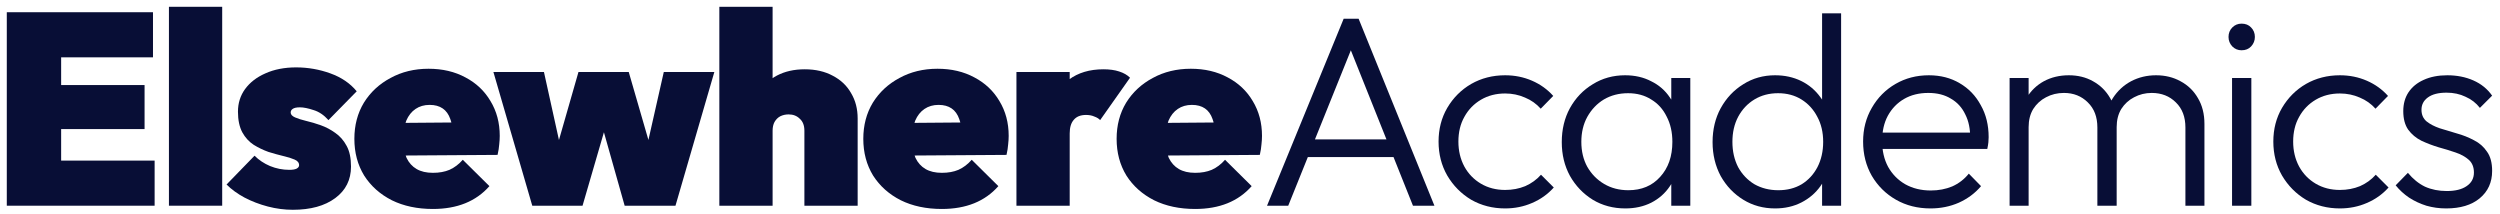
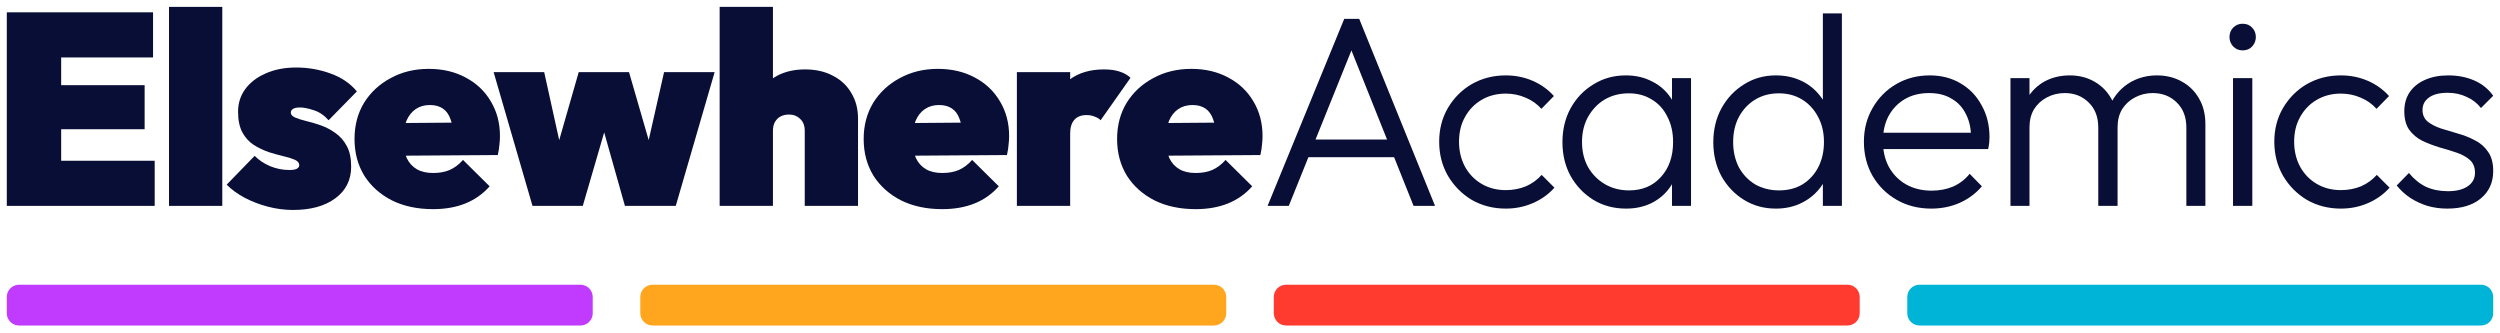
- <svg xmlns="http://www.w3.org/2000/svg" viewBox="123 291 368 31.5" width="368" height="31.5" fill="none">
-   <path d="M124 321.28V292.8H132V321.28H124ZM130.48 321.28V314.64H145.76V321.28H130.48ZM130.48 310V303.52H144.28V310H130.48ZM130.48 299.44V292.8H145.52V299.44H130.48Z" fill="#080E36" />
-   <path d="M147.867 321.28V292H155.707V321.28H147.867Z" fill="#080E36" />
-   <path d="M166.108 321.88C164.882 321.88 163.655 321.72 162.428 321.4C161.202 321.08 160.055 320.64 158.988 320.08C157.948 319.52 157.068 318.88 156.348 318.16L160.468 313.92C161.108 314.56 161.868 315.067 162.748 315.44C163.655 315.813 164.602 316 165.588 316C166.042 316 166.388 315.947 166.628 315.84C166.895 315.707 167.028 315.533 167.028 315.32C167.028 314.947 166.802 314.667 166.348 314.48C165.922 314.293 165.362 314.12 164.668 313.96C164.002 313.8 163.282 313.6 162.508 313.36C161.762 313.093 161.042 312.747 160.348 312.32C159.655 311.867 159.095 311.253 158.668 310.48C158.242 309.68 158.028 308.667 158.028 307.44C158.028 306.187 158.375 305.08 159.068 304.12C159.788 303.133 160.788 302.36 162.068 301.8C163.375 301.213 164.882 300.92 166.588 300.92C168.322 300.92 170.002 301.213 171.628 301.8C173.255 302.387 174.548 303.267 175.508 304.44L171.348 308.68C170.682 307.933 169.948 307.44 169.148 307.2C168.348 306.933 167.682 306.8 167.148 306.8C166.642 306.8 166.282 306.88 166.068 307.04C165.882 307.173 165.788 307.347 165.788 307.56C165.788 307.853 166.002 308.093 166.428 308.28C166.855 308.467 167.402 308.64 168.068 308.8C168.762 308.96 169.482 309.173 170.228 309.44C170.975 309.707 171.682 310.08 172.348 310.56C173.042 311.04 173.602 311.68 174.028 312.48C174.455 313.253 174.668 314.267 174.668 315.52C174.668 317.467 173.895 319.013 172.348 320.16C170.802 321.307 168.722 321.88 166.108 321.88Z" fill="#080E36" />
-   <path d="M186.722 321.76C184.429 321.76 182.416 321.333 180.683 320.48C178.949 319.6 177.589 318.387 176.603 316.84C175.643 315.267 175.163 313.467 175.163 311.44C175.163 309.44 175.629 307.667 176.562 306.12C177.522 304.573 178.829 303.36 180.483 302.48C182.136 301.573 184.003 301.12 186.083 301.12C188.136 301.12 189.949 301.547 191.522 302.4C193.096 303.227 194.322 304.387 195.202 305.88C196.109 307.373 196.562 309.08 196.562 311C196.562 311.4 196.536 311.827 196.483 312.28C196.456 312.707 196.376 313.213 196.243 313.8L178.483 313.92V309.12L193.323 309L189.683 311.12C189.683 310.053 189.549 309.187 189.283 308.52C189.043 307.827 188.669 307.307 188.162 306.96C187.656 306.613 187.016 306.44 186.243 306.44C185.443 306.44 184.749 306.64 184.163 307.04C183.576 307.44 183.123 308.013 182.803 308.76C182.509 309.507 182.363 310.413 182.363 311.48C182.363 312.573 182.523 313.493 182.843 314.24C183.189 314.96 183.683 315.507 184.323 315.88C184.963 316.253 185.763 316.44 186.722 316.44C187.656 316.44 188.469 316.293 189.162 316C189.882 315.68 190.536 315.187 191.123 314.52L195.043 318.4C194.056 319.52 192.869 320.36 191.483 320.92C190.096 321.48 188.509 321.76 186.722 321.76Z" fill="#080E36" />
-   <path d="M201.35 321.28L195.63 301.6H203.07L206.23 315.92L204.03 315.96L208.15 301.6H215.55L219.71 315.96L217.47 315.92L220.71 301.6H228.15L222.43 321.28H214.95L211.11 307.68H212.71L208.75 321.28H201.35Z" fill="#080E36" />
-   <path d="M241.407 321.28V310.24C241.407 309.467 241.181 308.88 240.727 308.48C240.301 308.053 239.754 307.84 239.087 307.84C238.634 307.84 238.221 307.933 237.847 308.12C237.501 308.307 237.221 308.587 237.007 308.96C236.821 309.307 236.727 309.733 236.727 310.24L233.687 308.88C233.687 307.28 234.007 305.907 234.647 304.76C235.314 303.613 236.221 302.733 237.367 302.12C238.541 301.507 239.901 301.2 241.447 301.2C243.047 301.2 244.434 301.52 245.607 302.16C246.781 302.773 247.674 303.627 248.287 304.72C248.927 305.787 249.247 307.027 249.247 308.44V321.28H241.407ZM228.887 321.28V292H236.727V321.28H228.887Z" fill="#080E36" />
-   <path d="M261.638 321.76C259.345 321.76 257.331 321.333 255.598 320.48C253.865 319.6 252.505 318.387 251.518 316.84C250.558 315.267 250.078 313.467 250.078 311.44C250.078 309.44 250.545 307.667 251.478 306.12C252.438 304.573 253.745 303.36 255.398 302.48C257.051 301.573 258.918 301.12 260.998 301.12C263.051 301.12 264.865 301.547 266.438 302.4C268.011 303.227 269.238 304.387 270.118 305.88C271.025 307.373 271.478 309.08 271.478 311C271.478 311.4 271.451 311.827 271.398 312.28C271.371 312.707 271.291 313.213 271.158 313.8L253.398 313.92V309.12L268.238 309L264.598 311.12C264.598 310.053 264.465 309.187 264.198 308.52C263.958 307.827 263.585 307.307 263.078 306.96C262.571 306.613 261.931 306.44 261.158 306.44C260.358 306.44 259.665 306.64 259.078 307.04C258.491 307.44 258.038 308.013 257.718 308.76C257.425 309.507 257.278 310.413 257.278 311.48C257.278 312.573 257.438 313.493 257.758 314.24C258.105 314.96 258.598 315.507 259.238 315.88C259.878 316.253 260.678 316.44 261.638 316.44C262.571 316.44 263.385 316.293 264.078 316C264.798 315.68 265.451 315.187 266.038 314.52L269.958 318.4C268.971 319.52 267.785 320.36 266.398 320.92C265.011 321.48 263.425 321.76 261.638 321.76Z" fill="#080E36" />
-   <path d="M272.62 321.28V301.6H280.46V321.28H272.62ZM280.46 310.64L276.82 307.4C277.833 305.267 279.007 303.707 280.34 302.72C281.7 301.707 283.393 301.2 285.42 301.2C286.327 301.2 287.1 301.307 287.74 301.52C288.407 301.733 288.94 302.04 289.34 302.44L284.94 308.68C284.753 308.467 284.473 308.293 284.1 308.16C283.753 308 283.34 307.92 282.86 307.92C282.06 307.92 281.46 308.16 281.06 308.64C280.66 309.093 280.46 309.76 280.46 310.64Z" fill="#080E36" />
-   <path d="M298.926 321.76C296.632 321.76 294.619 321.333 292.886 320.48C291.152 319.6 289.792 318.387 288.806 316.84C287.846 315.267 287.366 313.467 287.366 311.44C287.366 309.44 287.832 307.667 288.766 306.12C289.726 304.573 291.032 303.36 292.686 302.48C294.339 301.573 296.206 301.12 298.286 301.12C300.339 301.12 302.152 301.547 303.726 302.4C305.299 303.227 306.526 304.387 307.406 305.88C308.312 307.373 308.766 309.08 308.766 311C308.766 311.4 308.739 311.827 308.686 312.28C308.659 312.707 308.579 313.213 308.446 313.8L290.686 313.92V309.12L305.526 309L301.886 311.12C301.886 310.053 301.752 309.187 301.486 308.52C301.246 307.827 300.872 307.307 300.366 306.96C299.859 306.613 299.219 306.44 298.446 306.44C297.646 306.44 296.952 306.64 296.366 307.04C295.779 307.44 295.326 308.013 295.006 308.76C294.712 309.507 294.566 310.413 294.566 311.48C294.566 312.573 294.726 313.493 295.046 314.24C295.392 314.96 295.886 315.507 296.526 315.88C297.166 316.253 297.966 316.44 298.926 316.44C299.859 316.44 300.672 316.293 301.366 316C302.086 315.68 302.739 315.187 303.326 314.52L307.246 318.4C306.259 319.52 305.072 320.36 303.686 320.92C302.299 321.48 300.712 321.76 298.926 321.76Z" fill="#080E36" />
-   <path d="M309.507 321.28L320.787 293.76H322.988L334.147 321.28H330.988L321.268 296.96H322.427L312.628 321.28H309.507ZM314.667 314.12V311.52H329.068V314.12H314.667Z" fill="#080E36" />
-   <path d="M344.556 321.68C342.716 321.68 341.049 321.253 339.556 320.4C338.089 319.52 336.916 318.333 336.036 316.84C335.182 315.347 334.756 313.68 334.756 311.84C334.756 310 335.182 308.347 336.036 306.88C336.916 305.387 338.089 304.213 339.556 303.36C341.049 302.507 342.716 302.08 344.556 302.08C345.969 302.08 347.289 302.347 348.516 302.88C349.742 303.413 350.782 304.16 351.636 305.12L349.796 307C349.156 306.28 348.382 305.733 347.476 305.36C346.569 304.96 345.596 304.76 344.556 304.76C343.222 304.76 342.036 305.067 340.996 305.68C339.956 306.293 339.142 307.133 338.556 308.2C337.969 309.24 337.676 310.453 337.676 311.84C337.676 313.2 337.969 314.427 338.556 315.52C339.142 316.587 339.956 317.427 340.996 318.04C342.036 318.653 343.222 318.96 344.556 318.96C345.622 318.96 346.609 318.773 347.516 318.4C348.422 318 349.196 317.44 349.836 316.72L351.716 318.6C350.836 319.587 349.769 320.347 348.516 320.88C347.289 321.413 345.969 321.68 344.556 321.68Z" fill="#080E36" />
-   <path d="M362.253 321.68C360.466 321.68 358.866 321.253 357.452 320.4C356.039 319.52 354.919 318.347 354.092 316.88C353.292 315.413 352.893 313.76 352.893 311.92C352.893 310.053 353.292 308.387 354.092 306.92C354.919 305.427 356.039 304.253 357.452 303.4C358.866 302.52 360.453 302.08 362.213 302.08C363.653 302.08 364.933 302.373 366.053 302.96C367.199 303.52 368.119 304.32 368.812 305.36C369.533 306.373 369.973 307.56 370.133 308.92V314.8C369.973 316.16 369.533 317.36 368.812 318.4C368.119 319.44 367.199 320.253 366.053 320.84C364.933 321.4 363.666 321.68 362.253 321.68ZM362.693 319C364.639 319 366.199 318.347 367.372 317.04C368.572 315.733 369.173 314.013 369.173 311.88C369.173 310.467 368.893 309.227 368.333 308.16C367.799 307.067 367.039 306.227 366.053 305.64C365.093 305.027 363.959 304.72 362.652 304.72C361.319 304.72 360.132 305.027 359.092 305.64C358.079 306.253 357.266 307.107 356.652 308.2C356.066 309.267 355.773 310.493 355.773 311.88C355.773 313.267 356.066 314.493 356.652 315.56C357.266 316.627 358.093 317.467 359.133 318.08C360.173 318.693 361.359 319 362.693 319ZM369.012 321.28V316.24L369.573 311.6L369.012 307.08V302.48H371.812V321.28H369.012Z" fill="#080E36" />
-   <path d="M384.291 321.68C382.558 321.68 380.998 321.253 379.611 320.4C378.224 319.547 377.118 318.387 376.291 316.92C375.491 315.427 375.091 313.76 375.091 311.92C375.091 310.053 375.491 308.387 376.291 306.92C377.118 305.427 378.224 304.253 379.611 303.4C380.998 302.52 382.558 302.08 384.291 302.08C385.704 302.08 386.984 302.36 388.131 302.92C389.278 303.48 390.224 304.28 390.971 305.32C391.744 306.333 392.198 307.533 392.331 308.92V314.8C392.171 316.16 391.718 317.36 390.971 318.4C390.251 319.413 389.318 320.213 388.171 320.8C387.024 321.387 385.731 321.68 384.291 321.68ZM384.771 319C386.078 319 387.224 318.707 388.211 318.12C389.198 317.507 389.971 316.667 390.531 315.6C391.091 314.507 391.371 313.267 391.371 311.88C391.371 310.467 391.078 309.227 390.491 308.16C389.931 307.093 389.158 306.253 388.171 305.64C387.184 305.027 386.038 304.72 384.731 304.72C383.424 304.72 382.264 305.027 381.251 305.64C380.238 306.253 379.438 307.107 378.851 308.2C378.291 309.267 378.011 310.493 378.011 311.88C378.011 313.267 378.291 314.507 378.851 315.6C379.438 316.667 380.238 317.507 381.251 318.12C382.291 318.707 383.464 319 384.771 319ZM394.011 321.28H391.211V316.24L391.771 311.6L391.211 307.08V292.96H394.011V321.28Z" fill="#080E36" />
-   <path d="M407.169 321.68C405.276 321.68 403.583 321.253 402.089 320.4C400.596 319.547 399.409 318.373 398.529 316.88C397.676 315.387 397.249 313.707 397.249 311.84C397.249 310 397.676 308.347 398.529 306.88C399.383 305.387 400.543 304.213 402.009 303.36C403.476 302.507 405.116 302.08 406.929 302.08C408.636 302.08 410.143 302.467 411.449 303.24C412.783 304.013 413.823 305.093 414.569 306.48C415.343 307.84 415.729 309.413 415.729 311.2C415.729 311.413 415.716 311.667 415.689 311.96C415.663 312.227 415.609 312.547 415.529 312.92H399.249V310.52H414.009L413.009 311.4C413.036 310.013 412.796 308.827 412.289 307.84C411.809 306.827 411.103 306.053 410.169 305.52C409.263 304.96 408.156 304.68 406.849 304.68C405.489 304.68 404.303 304.973 403.289 305.56C402.276 306.147 401.476 306.973 400.889 308.04C400.329 309.08 400.049 310.32 400.049 311.76C400.049 313.2 400.343 314.467 400.929 315.56C401.543 316.653 402.383 317.507 403.449 318.12C404.543 318.733 405.796 319.04 407.209 319.04C408.356 319.04 409.409 318.84 410.369 318.44C411.329 318.013 412.143 317.387 412.809 316.56L414.609 318.4C413.729 319.44 412.636 320.253 411.329 320.84C410.049 321.4 408.663 321.68 407.169 321.68Z" fill="#080E36" />
-   <path d="M418.813 321.28V302.48H421.613V321.28H418.813ZM431.733 321.28V309.76C431.733 308.213 431.266 306.987 430.333 306.08C429.399 305.147 428.226 304.68 426.813 304.68C425.853 304.68 424.973 304.893 424.173 305.32C423.399 305.72 422.773 306.293 422.293 307.04C421.839 307.787 421.613 308.68 421.613 309.72L420.333 309.2C420.333 307.76 420.653 306.507 421.293 305.44C421.933 304.373 422.786 303.547 423.853 302.96C424.946 302.373 426.173 302.08 427.533 302.08C428.866 302.08 430.053 302.373 431.093 302.96C432.16 303.547 432.999 304.373 433.613 305.44C434.253 306.507 434.573 307.773 434.573 309.24V321.28H431.733ZM444.693 321.28V309.76C444.693 308.213 444.226 306.987 443.293 306.08C442.359 305.147 441.173 304.68 439.733 304.68C438.799 304.68 437.933 304.893 437.133 305.32C436.359 305.72 435.733 306.293 435.253 307.04C434.8 307.787 434.573 308.68 434.573 309.72L432.893 309.2C432.973 307.76 433.346 306.507 434.013 305.44C434.706 304.373 435.599 303.547 436.693 302.96C437.813 302.373 439.039 302.08 440.373 302.08C441.706 302.08 442.906 302.373 443.973 302.96C445.066 303.547 445.92 304.373 446.533 305.44C447.173 306.507 447.493 307.773 447.493 309.24V321.28H444.693Z" fill="#080E36" />
-   <path d="M451.558 321.28V302.48H454.398V321.28H451.558ZM452.958 298.4C452.425 298.4 451.971 298.213 451.598 297.84C451.225 297.44 451.038 296.973 451.038 296.44C451.038 295.88 451.225 295.413 451.598 295.04C451.971 294.667 452.425 294.48 452.958 294.48C453.545 294.48 454.011 294.667 454.358 295.04C454.731 295.413 454.918 295.88 454.918 296.44C454.918 296.973 454.731 297.44 454.358 297.84C454.011 298.213 453.545 298.4 452.958 298.4Z" fill="#080E36" />
-   <path d="M467.434 321.68C465.594 321.68 463.927 321.253 462.434 320.4C460.967 319.52 459.794 318.333 458.914 316.84C458.06 315.347 457.634 313.68 457.634 311.84C457.634 310 458.06 308.347 458.914 306.88C459.794 305.387 460.967 304.213 462.434 303.36C463.927 302.507 465.594 302.08 467.434 302.08C468.847 302.08 470.167 302.347 471.394 302.88C472.62 303.413 473.66 304.16 474.514 305.12L472.674 307C472.034 306.28 471.26 305.733 470.354 305.36C469.447 304.96 468.474 304.76 467.434 304.76C466.1 304.76 464.914 305.067 463.874 305.68C462.834 306.293 462.02 307.133 461.434 308.2C460.847 309.24 460.554 310.453 460.554 311.84C460.554 313.2 460.847 314.427 461.434 315.52C462.02 316.587 462.834 317.427 463.874 318.04C464.914 318.653 466.1 318.96 467.434 318.96C468.5 318.96 469.487 318.773 470.394 318.4C471.3 318 472.074 317.44 472.714 316.72L474.594 318.6C473.714 319.587 472.647 320.347 471.394 320.88C470.167 321.413 468.847 321.68 467.434 321.68Z" fill="#080E36" />
-   <path d="M483.082 321.68C482.069 321.68 481.096 321.547 480.162 321.28C479.229 320.987 478.376 320.587 477.602 320.08C476.856 319.573 476.202 318.973 475.642 318.28L477.442 316.44C478.189 317.347 479.029 318.027 479.962 318.48C480.922 318.907 481.989 319.12 483.162 319.12C484.416 319.12 485.389 318.88 486.082 318.4C486.802 317.92 487.162 317.253 487.162 316.4C487.162 315.6 486.909 314.973 486.402 314.52C485.896 314.067 485.242 313.707 484.442 313.44C483.669 313.173 482.842 312.92 481.962 312.68C481.082 312.413 480.242 312.093 479.442 311.72C478.642 311.32 477.989 310.773 477.482 310.08C477.002 309.387 476.762 308.48 476.762 307.36C476.762 306.293 477.016 305.373 477.522 304.6C478.056 303.8 478.802 303.187 479.762 302.76C480.749 302.307 481.909 302.08 483.242 302.08C484.656 302.08 485.936 302.333 487.082 302.84C488.229 303.347 489.149 304.093 489.842 305.08L488.042 306.88C487.482 306.16 486.776 305.613 485.922 305.24C485.096 304.84 484.162 304.64 483.122 304.64C481.922 304.64 481.002 304.88 480.362 305.36C479.749 305.813 479.442 306.413 479.442 307.16C479.442 307.88 479.696 308.453 480.202 308.88C480.709 309.28 481.349 309.613 482.122 309.88C482.922 310.12 483.762 310.373 484.642 310.64C485.522 310.88 486.362 311.213 487.162 311.64C487.962 312.04 488.602 312.6 489.082 313.32C489.589 314.013 489.842 314.96 489.842 316.16C489.842 317.84 489.229 319.187 488.002 320.2C486.802 321.187 485.162 321.68 483.082 321.68Z" fill="#080E36" />
+ <svg xmlns="http://www.w3.org/2000/svg" viewBox="-1.0 -1.0 367.842 48.880" width="367.8" height="48.9" fill="none">
+   <g transform="translate(-124.000,-292.000) scale(1)">
+     <path d="M124 321.28V292.8H132V321.28H124ZM130.48 321.28V314.64H145.76V321.28H130.48ZM130.48 310V303.52H144.28V310H130.48ZM130.48 299.44V292.8H145.52V299.44H130.48Z" fill="#080E36" />
+     <path d="M147.867 321.28V292H155.707V321.28H147.867Z" fill="#080E36" />
+     <path d="M166.108 321.88C164.882 321.88 163.655 321.72 162.428 321.4C161.202 321.08 160.055 320.64 158.988 320.08C157.948 319.52 157.068 318.88 156.348 318.16L160.468 313.92C161.108 314.56 161.868 315.067 162.748 315.44C163.655 315.813 164.602 316 165.588 316C166.042 316 166.388 315.947 166.628 315.84C166.895 315.707 167.028 315.533 167.028 315.32C167.028 314.947 166.802 314.667 166.348 314.48C165.922 314.293 165.362 314.12 164.668 313.96C164.002 313.8 163.282 313.6 162.508 313.36C161.762 313.093 161.042 312.747 160.348 312.32C159.655 311.867 159.095 311.253 158.668 310.48C158.242 309.68 158.028 308.667 158.028 307.44C158.028 306.187 158.375 305.08 159.068 304.12C159.788 303.133 160.788 302.36 162.068 301.8C163.375 301.213 164.882 300.92 166.588 300.92C168.322 300.92 170.002 301.213 171.628 301.8C173.255 302.387 174.548 303.267 175.508 304.44L171.348 308.68C170.682 307.933 169.948 307.44 169.148 307.2C168.348 306.933 167.682 306.8 167.148 306.8C166.642 306.8 166.282 306.88 166.068 307.04C165.882 307.173 165.788 307.347 165.788 307.56C165.788 307.853 166.002 308.093 166.428 308.28C166.855 308.467 167.402 308.64 168.068 308.8C168.762 308.96 169.482 309.173 170.228 309.44C170.975 309.707 171.682 310.08 172.348 310.56C173.042 311.04 173.602 311.68 174.028 312.48C174.455 313.253 174.668 314.267 174.668 315.52C174.668 317.467 173.895 319.013 172.348 320.16C170.802 321.307 168.722 321.88 166.108 321.88Z" fill="#080E36" />
+     <path d="M186.722 321.76C184.429 321.76 182.416 321.333 180.683 320.48C178.949 319.6 177.589 318.387 176.603 316.84C175.643 315.267 175.163 313.467 175.163 311.44C175.163 309.44 175.629 307.667 176.562 306.12C177.522 304.573 178.829 303.36 180.483 302.48C182.136 301.573 184.003 301.12 186.083 301.12C188.136 301.12 189.949 301.547 191.522 302.4C193.096 303.227 194.322 304.387 195.202 305.88C196.109 307.373 196.562 309.08 196.562 311C196.562 311.4 196.536 311.827 196.483 312.28C196.456 312.707 196.376 313.213 196.243 313.8L178.483 313.92V309.12L193.323 309L189.683 311.12C189.683 310.053 189.549 309.187 189.283 308.52C189.043 307.827 188.669 307.307 188.162 306.96C187.656 306.613 187.016 306.44 186.243 306.44C185.443 306.44 184.749 306.64 184.163 307.04C183.576 307.44 183.123 308.013 182.803 308.76C182.509 309.507 182.363 310.413 182.363 311.48C182.363 312.573 182.523 313.493 182.843 314.24C183.189 314.96 183.683 315.507 184.323 315.88C184.963 316.253 185.763 316.44 186.722 316.44C187.656 316.44 188.469 316.293 189.162 316C189.882 315.68 190.536 315.187 191.123 314.52L195.043 318.4C194.056 319.52 192.869 320.36 191.483 320.92C190.096 321.48 188.509 321.76 186.722 321.76Z" fill="#080E36" />
+     <path d="M201.35 321.28L195.63 301.6H203.07L206.23 315.92L204.03 315.96L208.15 301.6H215.55L219.71 315.96L217.47 315.92L220.71 301.6H228.15L222.43 321.28H214.95L211.11 307.68H212.71L208.75 321.28H201.35Z" fill="#080E36" />
+     <path d="M241.407 321.28V310.24C241.407 309.467 241.181 308.88 240.727 308.48C240.301 308.053 239.754 307.84 239.087 307.84C238.634 307.84 238.221 307.933 237.847 308.12C237.501 308.307 237.221 308.587 237.007 308.96C236.821 309.307 236.727 309.733 236.727 310.24L233.687 308.88C233.687 307.28 234.007 305.907 234.647 304.76C235.314 303.613 236.221 302.733 237.367 302.12C238.541 301.507 239.901 301.2 241.447 301.2C243.047 301.2 244.434 301.52 245.607 302.16C246.781 302.773 247.674 303.627 248.287 304.72C248.927 305.787 249.247 307.027 249.247 308.44V321.28H241.407ZM228.887 321.28V292H236.727V321.28H228.887Z" fill="#080E36" />
+     <path d="M261.638 321.76C259.345 321.76 257.331 321.333 255.598 320.48C253.865 319.6 252.505 318.387 251.518 316.84C250.558 315.267 250.078 313.467 250.078 311.44C250.078 309.44 250.545 307.667 251.478 306.12C252.438 304.573 253.745 303.36 255.398 302.48C257.051 301.573 258.918 301.12 260.998 301.12C263.051 301.12 264.865 301.547 266.438 302.4C268.011 303.227 269.238 304.387 270.118 305.88C271.025 307.373 271.478 309.08 271.478 311C271.478 311.4 271.451 311.827 271.398 312.28C271.371 312.707 271.291 313.213 271.158 313.8L253.398 313.92V309.12L268.238 309L264.598 311.12C264.598 310.053 264.465 309.187 264.198 308.52C263.958 307.827 263.585 307.307 263.078 306.96C262.571 306.613 261.931 306.44 261.158 306.44C260.358 306.44 259.665 306.64 259.078 307.04C258.491 307.44 258.038 308.013 257.718 308.76C257.425 309.507 257.278 310.413 257.278 311.48C257.278 312.573 257.438 313.493 257.758 314.24C258.105 314.96 258.598 315.507 259.238 315.88C259.878 316.253 260.678 316.44 261.638 316.44C262.571 316.44 263.385 316.293 264.078 316C264.798 315.68 265.451 315.187 266.038 314.52L269.958 318.4C268.971 319.52 267.785 320.36 266.398 320.92C265.011 321.48 263.425 321.76 261.638 321.76Z" fill="#080E36" />
+     <path d="M272.62 321.28V301.6H280.46V321.28H272.62ZM280.46 310.64L276.82 307.4C277.833 305.267 279.007 303.707 280.34 302.72C281.7 301.707 283.393 301.2 285.42 301.2C286.327 301.2 287.1 301.307 287.74 301.52C288.407 301.733 288.94 302.04 289.34 302.44L284.94 308.68C284.753 308.467 284.473 308.293 284.1 308.16C283.753 308 283.34 307.92 282.86 307.92C282.06 307.92 281.46 308.16 281.06 308.64C280.66 309.093 280.46 309.76 280.46 310.64Z" fill="#080E36" />
+     <path d="M298.926 321.76C296.632 321.76 294.619 321.333 292.886 320.48C291.152 319.6 289.792 318.387 288.806 316.84C287.846 315.267 287.366 313.467 287.366 311.44C287.366 309.44 287.832 307.667 288.766 306.12C289.726 304.573 291.032 303.36 292.686 302.48C294.339 301.573 296.206 301.12 298.286 301.12C300.339 301.12 302.152 301.547 303.726 302.4C305.299 303.227 306.526 304.387 307.406 305.88C308.312 307.373 308.766 309.08 308.766 311C308.766 311.4 308.739 311.827 308.686 312.28C308.659 312.707 308.579 313.213 308.446 313.8L290.686 313.92V309.12L305.526 309L301.886 311.12C301.886 310.053 301.752 309.187 301.486 308.52C301.246 307.827 300.872 307.307 300.366 306.96C299.859 306.613 299.219 306.44 298.446 306.44C297.646 306.44 296.952 306.64 296.366 307.04C295.779 307.44 295.326 308.013 295.006 308.76C294.712 309.507 294.566 310.413 294.566 311.48C294.566 312.573 294.726 313.493 295.046 314.24C295.392 314.96 295.886 315.507 296.526 315.88C297.166 316.253 297.966 316.44 298.926 316.44C299.859 316.44 300.672 316.293 301.366 316C302.086 315.68 302.739 315.187 303.326 314.52L307.246 318.4C306.259 319.52 305.072 320.36 303.686 320.92C302.299 321.48 300.712 321.76 298.926 321.76Z" fill="#080E36" />
+   </g>
+   <g transform="translate(-124.000,-292.000) scale(1)">
+     <path d="M309.507 321.28L320.787 293.76H322.988L334.147 321.28H330.988L321.268 296.96H322.427L312.628 321.28H309.507ZM314.667 314.12V311.52H329.068V314.12H314.667Z" fill="#080E36" />
+     <path d="M344.556 321.68C342.716 321.68 341.049 321.253 339.556 320.4C338.089 319.52 336.916 318.333 336.036 316.84C335.182 315.347 334.756 313.68 334.756 311.84C334.756 310 335.182 308.347 336.036 306.88C336.916 305.387 338.089 304.213 339.556 303.36C341.049 302.507 342.716 302.08 344.556 302.08C345.969 302.08 347.289 302.347 348.516 302.88C349.742 303.413 350.782 304.16 351.636 305.12L349.796 307C349.156 306.28 348.382 305.733 347.476 305.36C346.569 304.96 345.596 304.76 344.556 304.76C343.222 304.76 342.036 305.067 340.996 305.68C339.956 306.293 339.142 307.133 338.556 308.2C337.969 309.24 337.676 310.453 337.676 311.84C337.676 313.2 337.969 314.427 338.556 315.52C339.142 316.587 339.956 317.427 340.996 318.04C342.036 318.653 343.222 318.96 344.556 318.96C345.622 318.96 346.609 318.773 347.516 318.4C348.422 318 349.196 317.44 349.836 316.72L351.716 318.6C350.836 319.587 349.769 320.347 348.516 320.88C347.289 321.413 345.969 321.68 344.556 321.68Z" fill="#080E36" />
+     <path d="M362.253 321.68C360.466 321.68 358.866 321.253 357.452 320.4C356.039 319.52 354.919 318.347 354.092 316.88C353.292 315.413 352.893 313.76 352.893 311.92C352.893 310.053 353.292 308.387 354.092 306.92C354.919 305.427 356.039 304.253 357.452 303.4C358.866 302.52 360.453 302.08 362.213 302.08C363.653 302.08 364.933 302.373 366.053 302.96C367.199 303.52 368.119 304.32 368.812 305.36C369.533 306.373 369.973 307.56 370.133 308.92V314.8C369.973 316.16 369.533 317.36 368.812 318.4C368.119 319.44 367.199 320.253 366.053 320.84C364.933 321.4 363.666 321.68 362.253 321.68ZM362.693 319C364.639 319 366.199 318.347 367.372 317.04C368.572 315.733 369.173 314.013 369.173 311.88C369.173 310.467 368.893 309.227 368.333 308.16C367.799 307.067 367.039 306.227 366.053 305.64C365.093 305.027 363.959 304.72 362.652 304.72C361.319 304.72 360.132 305.027 359.092 305.64C358.079 306.253 357.266 307.107 356.652 308.2C356.066 309.267 355.773 310.493 355.773 311.88C355.773 313.267 356.066 314.493 356.652 315.56C357.266 316.627 358.093 317.467 359.133 318.08C360.173 318.693 361.359 319 362.693 319ZM369.012 321.28V316.24L369.573 311.6L369.012 307.08V302.48H371.812V321.28H369.012Z" fill="#080E36" />
+     <path d="M384.291 321.68C382.558 321.68 380.998 321.253 379.611 320.4C378.224 319.547 377.118 318.387 376.291 316.92C375.491 315.427 375.091 313.76 375.091 311.92C375.091 310.053 375.491 308.387 376.291 306.92C377.118 305.427 378.224 304.253 379.611 303.4C380.998 302.52 382.558 302.08 384.291 302.08C385.704 302.08 386.984 302.36 388.131 302.92C389.278 303.48 390.224 304.28 390.971 305.32C391.744 306.333 392.198 307.533 392.331 308.92V314.8C392.171 316.16 391.718 317.36 390.971 318.4C390.251 319.413 389.318 320.213 388.171 320.8C387.024 321.387 385.731 321.68 384.291 321.68ZM384.771 319C386.078 319 387.224 318.707 388.211 318.12C389.198 317.507 389.971 316.667 390.531 315.6C391.091 314.507 391.371 313.267 391.371 311.88C391.371 310.467 391.078 309.227 390.491 308.16C389.931 307.093 389.158 306.253 388.171 305.64C387.184 305.027 386.038 304.72 384.731 304.72C383.424 304.72 382.264 305.027 381.251 305.64C380.238 306.253 379.438 307.107 378.851 308.2C378.291 309.267 378.011 310.493 378.011 311.88C378.011 313.267 378.291 314.507 378.851 315.6C379.438 316.667 380.238 317.507 381.251 318.12C382.291 318.707 383.464 319 384.771 319ZM394.011 321.28H391.211V316.24L391.771 311.6L391.211 307.08V292.96H394.011V321.28Z" fill="#080E36" />
+     <path d="M407.169 321.68C405.276 321.68 403.583 321.253 402.089 320.4C400.596 319.547 399.409 318.373 398.529 316.88C397.676 315.387 397.249 313.707 397.249 311.84C397.249 310 397.676 308.347 398.529 306.88C399.383 305.387 400.543 304.213 402.009 303.36C403.476 302.507 405.116 302.08 406.929 302.08C408.636 302.08 410.143 302.467 411.449 303.24C412.783 304.013 413.823 305.093 414.569 306.48C415.343 307.84 415.729 309.413 415.729 311.2C415.729 311.413 415.716 311.667 415.689 311.96C415.663 312.227 415.609 312.547 415.529 312.92H399.249V310.52H414.009L413.009 311.4C413.036 310.013 412.796 308.827 412.289 307.84C411.809 306.827 411.103 306.053 410.169 305.52C409.263 304.96 408.156 304.68 406.849 304.68C405.489 304.68 404.303 304.973 403.289 305.56C402.276 306.147 401.476 306.973 400.889 308.04C400.329 309.08 400.049 310.32 400.049 311.76C400.049 313.2 400.343 314.467 400.929 315.56C401.543 316.653 402.383 317.507 403.449 318.12C404.543 318.733 405.796 319.04 407.209 319.04C408.356 319.04 409.409 318.84 410.369 318.44C411.329 318.013 412.143 317.387 412.809 316.56L414.609 318.4C413.729 319.44 412.636 320.253 411.329 320.84C410.049 321.4 408.663 321.68 407.169 321.68Z" fill="#080E36" />
+     <path d="M418.813 321.28V302.48H421.613V321.28H418.813ZM431.733 321.28V309.76C431.733 308.213 431.266 306.987 430.333 306.08C429.399 305.147 428.226 304.68 426.813 304.68C425.853 304.68 424.973 304.893 424.173 305.32C423.399 305.72 422.773 306.293 422.293 307.04C421.839 307.787 421.613 308.68 421.613 309.72L420.333 309.2C420.333 307.76 420.653 306.507 421.293 305.44C421.933 304.373 422.786 303.547 423.853 302.96C424.946 302.373 426.173 302.08 427.533 302.08C428.866 302.08 430.053 302.373 431.093 302.96C432.16 303.547 432.999 304.373 433.613 305.44C434.253 306.507 434.573 307.773 434.573 309.24V321.28H431.733ZM444.693 321.28V309.76C444.693 308.213 444.226 306.987 443.293 306.08C442.359 305.147 441.173 304.68 439.733 304.68C438.799 304.68 437.933 304.893 437.133 305.32C436.359 305.72 435.733 306.293 435.253 307.04C434.8 307.787 434.573 308.68 434.573 309.72L432.893 309.2C432.973 307.76 433.346 306.507 434.013 305.44C434.706 304.373 435.599 303.547 436.693 302.96C437.813 302.373 439.039 302.08 440.373 302.08C441.706 302.08 442.906 302.373 443.973 302.96C445.066 303.547 445.92 304.373 446.533 305.44C447.173 306.507 447.493 307.773 447.493 309.24V321.28H444.693Z" fill="#080E36" />
+     <path d="M451.558 321.28V302.48H454.398V321.28H451.558ZM452.958 298.4C452.425 298.4 451.971 298.213 451.598 297.84C451.225 297.44 451.038 296.973 451.038 296.44C451.038 295.88 451.225 295.413 451.598 295.04C451.971 294.667 452.425 294.48 452.958 294.48C453.545 294.48 454.011 294.667 454.358 295.04C454.731 295.413 454.918 295.88 454.918 296.44C454.918 296.973 454.731 297.44 454.358 297.84C454.011 298.213 453.545 298.4 452.958 298.4Z" fill="#080E36" />
+     <path d="M467.434 321.68C465.594 321.68 463.927 321.253 462.434 320.4C460.967 319.52 459.794 318.333 458.914 316.84C458.06 315.347 457.634 313.68 457.634 311.84C457.634 310 458.06 308.347 458.914 306.88C459.794 305.387 460.967 304.213 462.434 303.36C463.927 302.507 465.594 302.08 467.434 302.08C468.847 302.08 470.167 302.347 471.394 302.88C472.62 303.413 473.66 304.16 474.514 305.12L472.674 307C472.034 306.28 471.26 305.733 470.354 305.36C469.447 304.96 468.474 304.76 467.434 304.76C466.1 304.76 464.914 305.067 463.874 305.68C462.834 306.293 462.02 307.133 461.434 308.2C460.847 309.24 460.554 310.453 460.554 311.84C460.554 313.2 460.847 314.427 461.434 315.52C462.02 316.587 462.834 317.427 463.874 318.04C464.914 318.653 466.1 318.96 467.434 318.96C468.5 318.96 469.487 318.773 470.394 318.4C471.3 318 472.074 317.44 472.714 316.72L474.594 318.6C473.714 319.587 472.647 320.347 471.394 320.88C470.167 321.413 468.847 321.68 467.434 321.68Z" fill="#080E36" />
+     <path d="M483.082 321.68C482.069 321.68 481.096 321.547 480.162 321.28C479.229 320.987 478.376 320.587 477.602 320.08C476.856 319.573 476.202 318.973 475.642 318.28L477.442 316.44C478.189 317.347 479.029 318.027 479.962 318.48C480.922 318.907 481.989 319.12 483.162 319.12C484.416 319.12 485.389 318.88 486.082 318.4C486.802 317.92 487.162 317.253 487.162 316.4C487.162 315.6 486.909 314.973 486.402 314.52C485.896 314.067 485.242 313.707 484.442 313.44C483.669 313.173 482.842 312.92 481.962 312.68C481.082 312.413 480.242 312.093 479.442 311.72C478.642 311.32 477.989 310.773 477.482 310.08C477.002 309.387 476.762 308.48 476.762 307.36C476.762 306.293 477.016 305.373 477.522 304.6C478.056 303.8 478.802 303.187 479.762 302.76C480.749 302.307 481.909 302.08 483.242 302.08C484.656 302.08 485.936 302.333 487.082 302.84C488.229 303.347 489.149 304.093 489.842 305.08L488.042 306.88C487.482 306.16 486.776 305.613 485.922 305.24C485.096 304.84 484.162 304.64 483.122 304.64C481.922 304.64 481.002 304.88 480.362 305.36C479.749 305.813 479.442 306.413 479.442 307.16C479.442 307.88 479.696 308.453 480.202 308.88C480.709 309.28 481.349 309.613 482.122 309.88C482.922 310.12 483.762 310.373 484.642 310.64C485.522 310.88 486.362 311.213 487.162 311.64C487.962 312.04 488.602 312.6 489.082 313.32C489.589 314.013 489.842 314.96 489.842 316.16C489.842 317.84 489.229 319.187 488.002 320.2C486.802 321.187 485.162 321.68 483.082 321.68Z" fill="#080E36" />
+   </g>
+   <rect x="0.000" y="40.880" width="86.210" height="6.000" rx="1.800" fill="#C13BFF" />
+   <rect x="93.210" y="40.880" width="86.210" height="6.000" rx="1.800" fill="#FFA51E" />
+   <rect x="186.421" y="40.880" width="86.210" height="6.000" rx="1.800" fill="#FF3B30" />
+   <rect x="279.631" y="40.880" width="86.210" height="6.000" rx="1.800" fill="#00B4D8" />
</svg>
